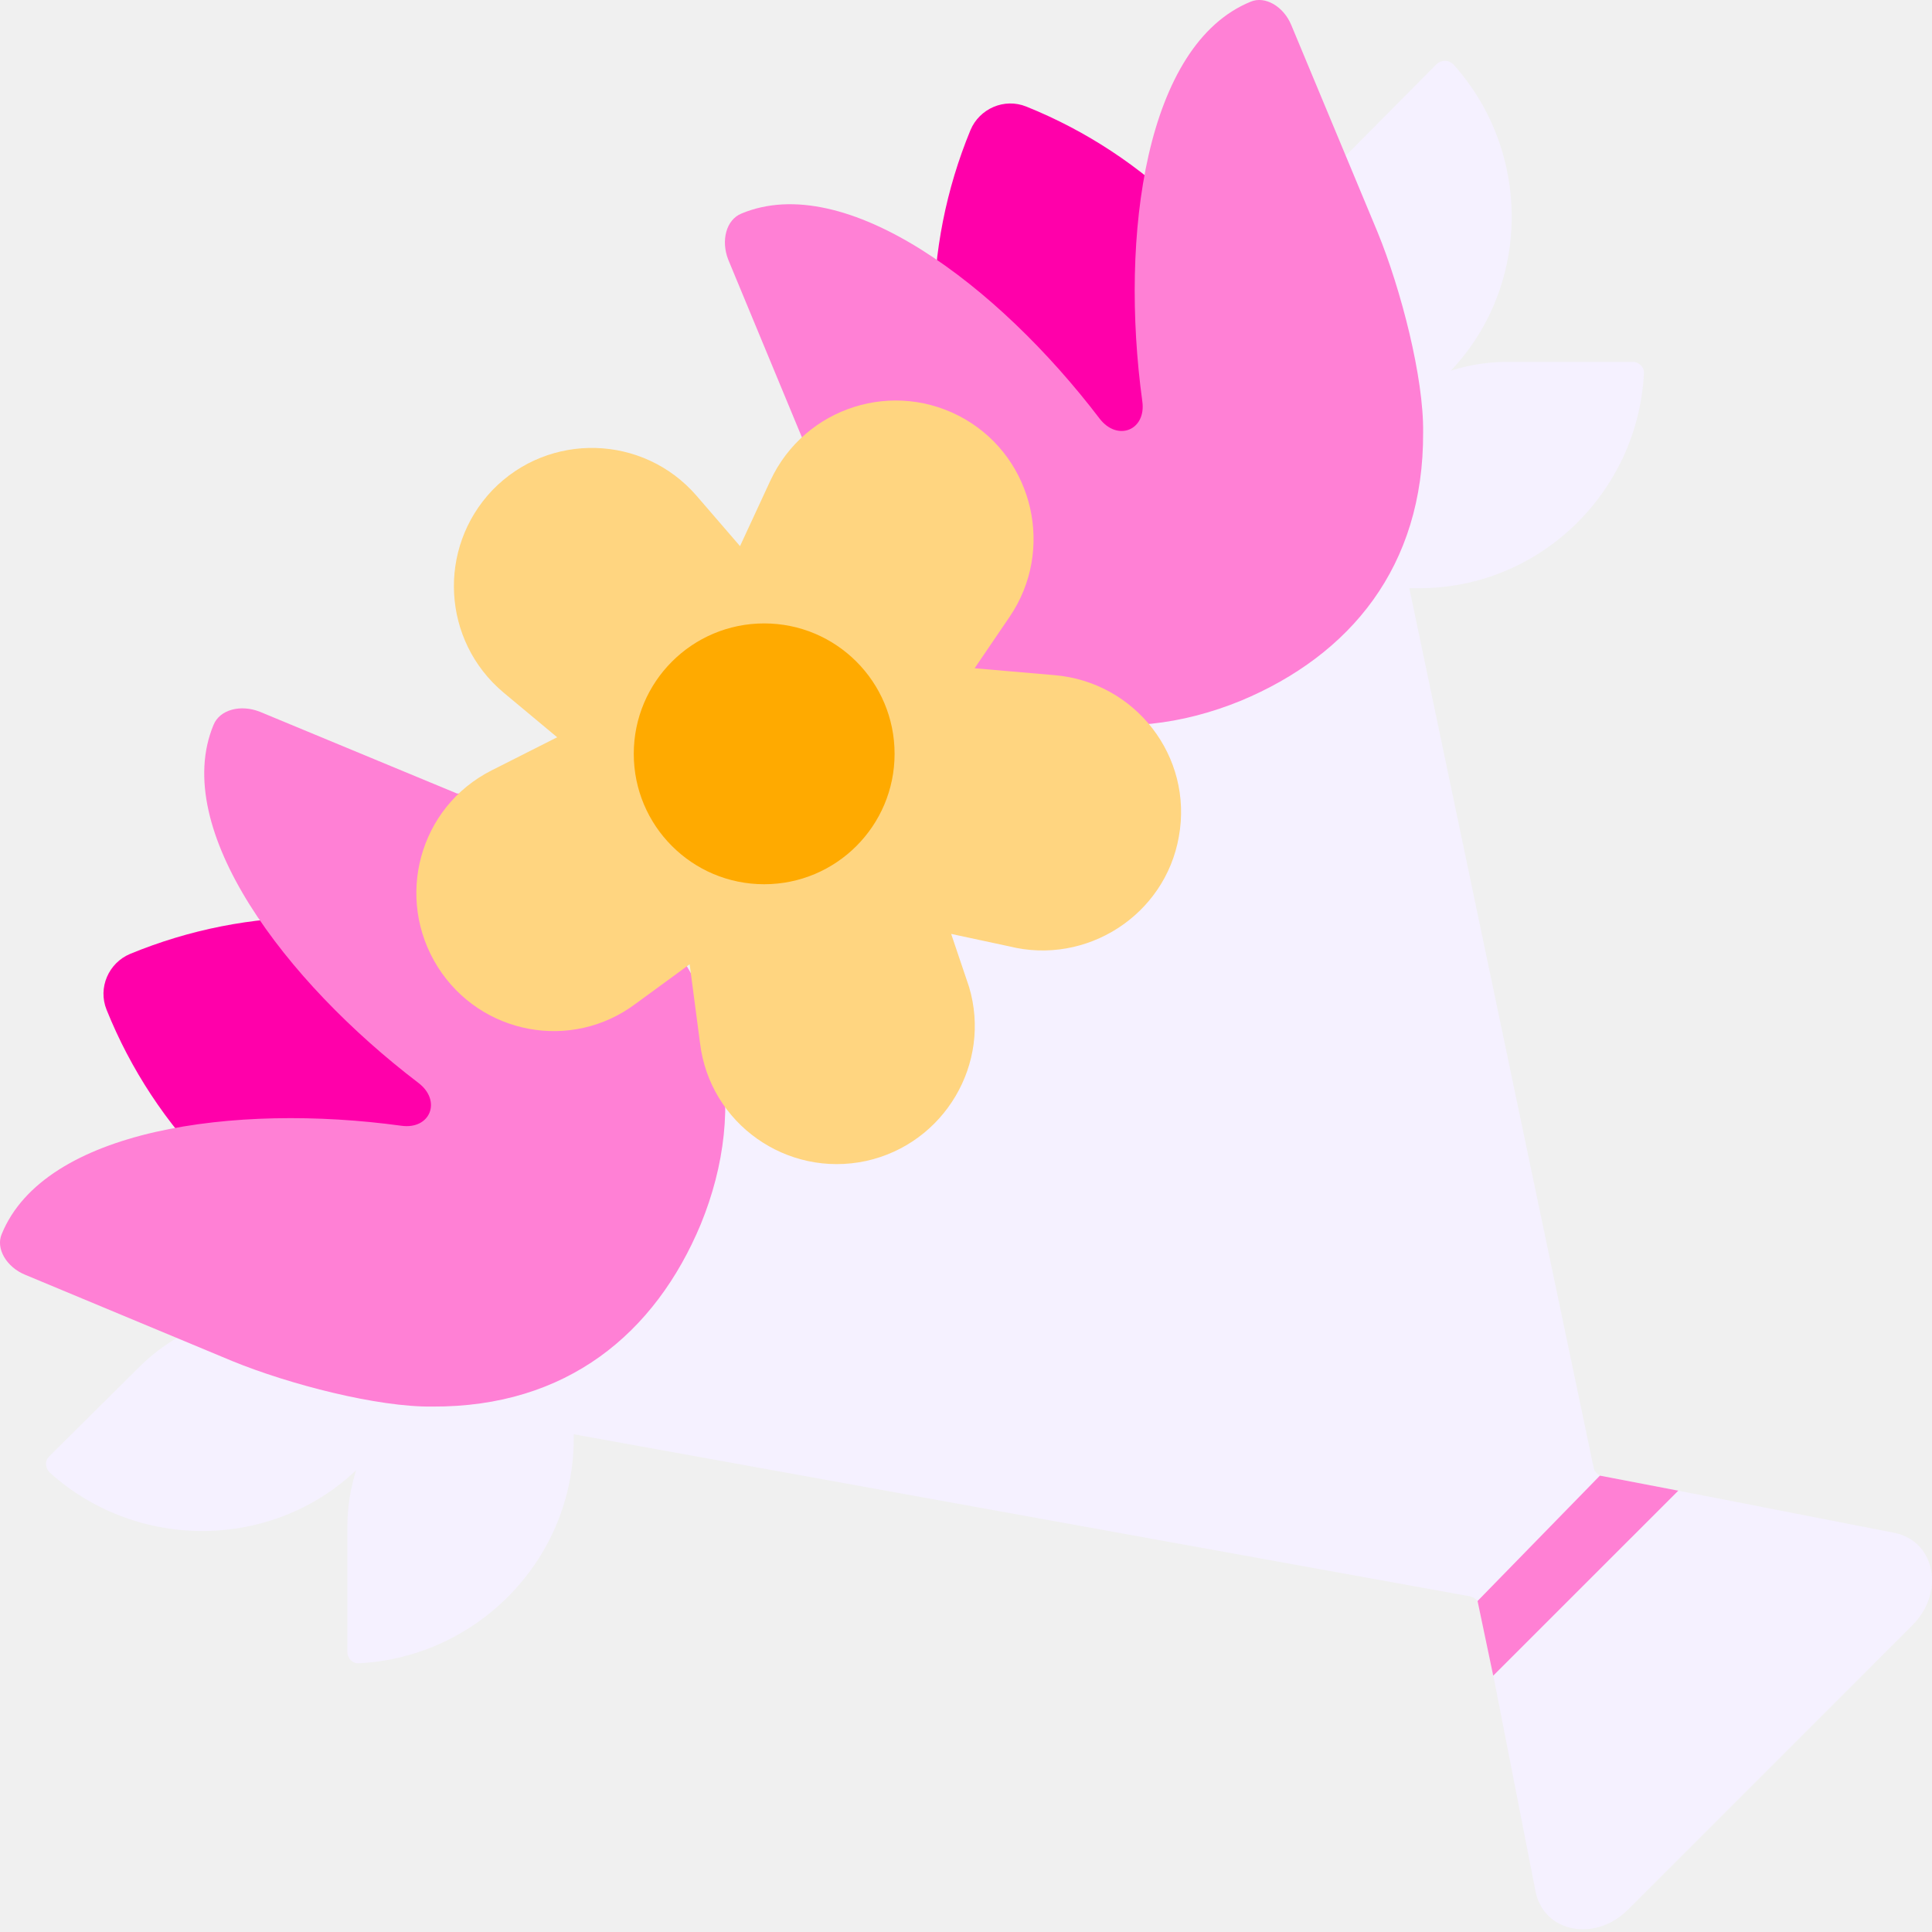
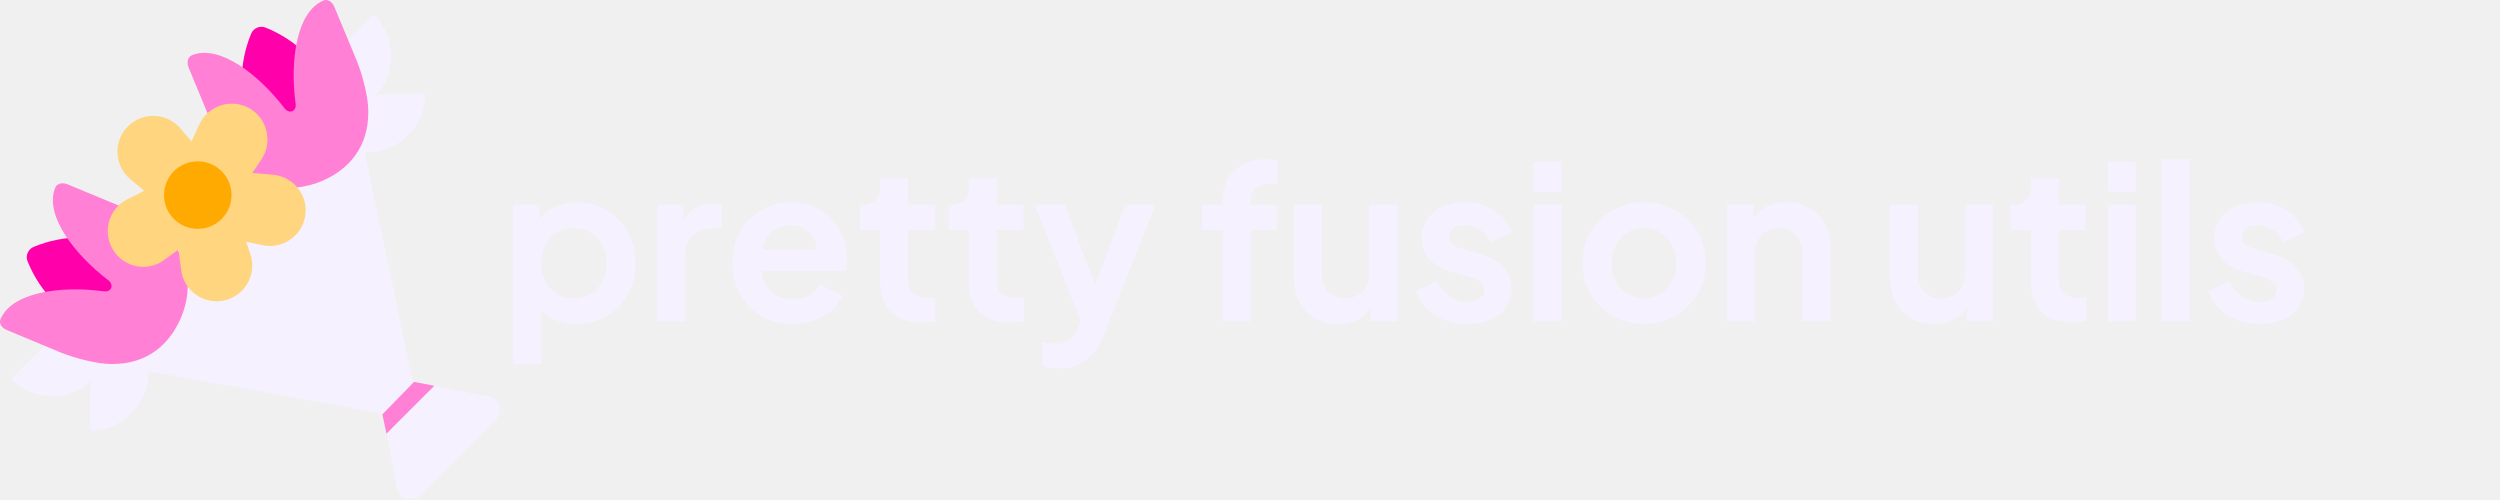
- <svg xmlns="http://www.w3.org/2000/svg" width="28" height="28" viewBox="0 0 28 28" fill="none">
+ <svg xmlns="http://www.w3.org/2000/svg" width="140" height="28" viewBox="0 0 140 28" fill="none">
  <g clip-path="url(#clip0_155_71)">
    <path d="M19.515 2.245C18.465 3.315 18.465 5.095 19.565 6.195L19.677 6.307C19.607 6.394 19.542 6.486 19.482 6.582C18.759 6.157 17.697 6.281 16.925 7.065L6.845 17.365C6.125 18.104 5.996 19.078 6.346 19.778C6.26 19.833 6.176 19.893 6.097 19.957L5.985 19.845C4.885 18.745 3.105 18.745 2.035 19.795L0.715 21.105C0.645 21.175 0.655 21.275 0.725 21.345C1.983 22.476 3.928 22.476 5.162 21.307C5.083 21.555 5.039 21.816 5.035 22.085V23.945C5.035 24.035 5.115 24.115 5.205 24.105C6.925 24.015 8.315 22.595 8.315 20.845V20.786L21.305 23.135C21.375 23.155 21.435 23.205 21.445 23.275L22.255 27.415C22.375 28.005 23.115 28.155 23.595 27.675L27.715 23.555C28.195 23.075 28.045 22.335 27.455 22.215L24.895 21.715L23.235 21.395C23.165 21.385 23.105 21.335 23.095 21.265L20.425 8.525H20.565C22.315 8.525 23.735 7.135 23.825 5.415C23.835 5.325 23.755 5.245 23.665 5.245H21.805C21.536 5.249 21.275 5.293 21.027 5.372C22.196 4.137 22.196 2.193 21.065 0.935C20.995 0.865 20.895 0.865 20.825 0.925L19.515 2.245Z" fill="#F5F1FF" />
    <path d="M21.414 23.203L21.641 24.285L24.323 21.604L23.187 21.386L21.414 23.203Z" fill="#FF80D4" />
    <path d="M15.225 10.035L19.865 8.105L18.715 5.345C17.995 3.615 16.615 2.245 14.875 1.545C14.555 1.415 14.195 1.575 14.065 1.885C13.355 3.605 13.355 5.525 14.065 7.245L15.225 10.035Z" fill="#FF00AA" />
    <path d="M10.035 14.985L8.105 19.625L5.345 18.475C3.615 17.755 2.245 16.375 1.545 14.635C1.415 14.315 1.575 13.955 1.885 13.825C3.605 13.115 5.525 13.115 7.245 13.825L10.035 14.985Z" fill="#FF00AA" />
    <path d="M18.125 0.025C18.335 -0.065 18.605 0.095 18.715 0.365L19.965 3.365C20.305 4.195 20.635 5.475 20.625 6.265C20.635 8.215 19.565 9.495 17.985 10.155C16.275 10.855 14.445 10.565 13.045 8.925C12.715 8.535 12.235 7.655 11.985 7.165C11.895 6.995 11.815 6.815 11.735 6.635H11.745L10.555 3.765C10.445 3.485 10.525 3.185 10.745 3.095C12.255 2.465 14.465 4.135 15.935 6.065C16.195 6.405 16.615 6.235 16.555 5.815C16.225 3.405 16.605 0.645 18.125 0.025Z" fill="#FF80D5" />
    <path d="M0.025 17.885C-0.065 18.095 0.095 18.365 0.365 18.475L3.365 19.725C4.195 20.065 5.475 20.395 6.265 20.385C8.215 20.395 9.495 19.325 10.155 17.745C10.855 16.035 10.565 14.205 8.925 12.805C8.535 12.475 7.655 11.995 7.165 11.745C6.995 11.655 6.815 11.575 6.635 11.495V11.505L3.765 10.315C3.485 10.205 3.185 10.285 3.095 10.505C2.465 12.015 4.135 14.225 6.065 15.695C6.405 15.955 6.235 16.375 5.815 16.315C3.405 15.985 0.645 16.365 0.025 17.885Z" fill="#FF80D5" />
    <path d="M6.345 14.015C5.715 13.015 6.075 11.695 7.125 11.165L8.075 10.685L7.295 10.035C6.405 9.285 6.335 7.945 7.135 7.105C7.955 6.255 9.325 6.295 10.095 7.185L10.725 7.915L11.165 6.965C11.665 5.895 12.965 5.485 13.985 6.075C14.985 6.655 15.285 7.975 14.635 8.935L14.125 9.685L15.285 9.785C16.455 9.885 17.295 10.965 17.085 12.125C16.885 13.265 15.745 13.995 14.625 13.715L13.785 13.535L14.045 14.305C14.375 15.415 13.685 16.575 12.555 16.825C11.405 17.075 10.285 16.285 10.145 15.115L9.995 13.975L9.215 14.545C8.285 15.245 6.965 14.995 6.345 14.015Z" fill="#FFD580" />
    <path d="M11.075 12.815C12.119 12.815 12.965 11.969 12.965 10.925C12.965 9.881 12.119 9.035 11.075 9.035C10.031 9.035 9.185 9.881 9.185 10.925C9.185 11.969 10.031 12.815 11.075 12.815Z" fill="#FFAA00" />
+     <path d="M28.732 20.4V11.472H30.208V12.768L30.064 12.444C30.288 12.092 30.592 11.82 30.976 11.628C31.36 11.428 31.804 11.328 32.308 11.328C32.924 11.328 33.48 11.48 33.976 11.784C34.472 12.088 34.864 12.496 35.152 13.008C35.448 13.52 35.596 14.096 35.596 14.736C35.596 15.368 35.452 15.944 35.164 16.464C34.876 16.984 34.484 17.396 33.988 17.7C33.492 17.996 32.928 18.144 32.296 18.144C31.824 18.144 31.388 18.052 30.988 17.868C30.596 17.676 30.284 17.404 30.052 17.052L30.304 16.74V20.4H28.732ZM32.116 16.704C32.476 16.704 32.796 16.62 33.076 16.452C33.356 16.284 33.572 16.052 33.724 15.756C33.884 15.46 33.964 15.12 33.964 14.736C33.964 14.352 33.884 14.016 33.724 13.728C33.572 13.432 33.356 13.2 33.076 13.032C32.796 12.856 32.476 12.768 32.116 12.768C31.772 12.768 31.46 12.852 31.18 13.02C30.908 13.188 30.692 13.424 30.532 13.728C30.38 14.024 30.304 14.36 30.304 14.736C30.304 15.12 30.38 15.46 30.532 15.756C30.692 16.052 30.908 16.284 31.18 16.452C31.46 16.62 31.772 16.704 32.116 16.704ZM36.794 18V11.472H38.27V12.924L38.151 12.708C38.303 12.22 38.538 11.88 38.858 11.688C39.187 11.496 39.578 11.4 40.035 11.4H40.419V12.792H39.855C39.407 12.792 39.047 12.932 38.775 13.212C38.502 13.484 38.367 13.868 38.367 14.364V18H36.794ZM44.379 18.144C43.707 18.144 43.119 17.992 42.615 17.688C42.111 17.384 41.719 16.972 41.439 16.452C41.159 15.932 41.019 15.356 41.019 14.724C41.019 14.068 41.159 13.488 41.439 12.984C41.727 12.472 42.115 12.068 42.603 11.772C43.099 11.476 43.651 11.328 44.259 11.328C44.771 11.328 45.219 11.412 45.603 11.58C45.995 11.748 46.327 11.98 46.599 12.276C46.871 12.572 47.079 12.912 47.223 13.296C47.367 13.672 47.439 14.08 47.439 14.52C47.439 14.632 47.431 14.748 47.415 14.868C47.407 14.988 47.387 15.092 47.355 15.18H42.315V13.98H46.467L45.723 14.544C45.795 14.176 45.775 13.848 45.663 13.56C45.559 13.272 45.383 13.044 45.135 12.876C44.895 12.708 44.603 12.624 44.259 12.624C43.931 12.624 43.639 12.708 43.383 12.876C43.127 13.036 42.931 13.276 42.795 13.596C42.667 13.908 42.619 14.288 42.651 14.736C42.619 15.136 42.671 15.492 42.807 15.804C42.951 16.108 43.159 16.344 43.431 16.512C43.711 16.68 44.031 16.764 44.391 16.764C44.751 16.764 45.055 16.688 45.303 16.536C45.559 16.384 45.759 16.18 45.903 15.924L47.175 16.548C47.047 16.86 46.847 17.136 46.575 17.376C46.303 17.616 45.979 17.804 45.603 17.94C45.235 18.076 44.827 18.144 44.379 18.144ZM51.606 18.072C50.87 18.072 50.298 17.872 49.89 17.472C49.49 17.064 49.29 16.492 49.29 15.756V12.876H48.162V11.472H48.282C48.602 11.472 48.85 11.388 49.026 11.22C49.202 11.052 49.29 10.808 49.29 10.488V9.984H50.862V11.472H52.362V12.876H50.862V15.672C50.862 15.888 50.898 16.072 50.97 16.224C51.05 16.376 51.17 16.492 51.33 16.572C51.498 16.652 51.71 16.692 51.966 16.692C52.022 16.692 52.086 16.688 52.158 16.68C52.238 16.672 52.314 16.664 52.386 16.656V18C52.274 18.016 52.146 18.032 52.002 18.048C51.858 18.064 51.726 18.072 51.606 18.072ZM56.563 18.072C55.828 18.072 55.255 17.872 54.847 17.472C54.447 17.064 54.248 16.492 54.248 15.756V12.876H53.12V11.472H53.239C53.559 11.472 53.807 11.388 53.983 11.22C54.16 11.052 54.248 10.808 54.248 10.488V9.984H55.819V11.472H57.319V12.876H55.819V15.672C55.819 15.888 55.855 16.072 55.928 16.224C56.008 16.376 56.127 16.492 56.288 16.572C56.456 16.652 56.667 16.692 56.923 16.692C56.98 16.692 57.044 16.688 57.115 16.68C57.196 16.672 57.272 16.664 57.343 16.656V18C57.231 18.016 57.103 18.032 56.959 18.048C56.816 18.064 56.684 18.072 56.563 18.072ZM59.337 20.64C59.16 20.64 58.989 20.624 58.821 20.592C58.653 20.568 58.501 20.52 58.364 20.448V19.14C58.468 19.164 58.593 19.188 58.736 19.212C58.889 19.236 59.029 19.248 59.157 19.248C59.517 19.248 59.776 19.164 59.937 18.996C60.105 18.836 60.252 18.62 60.38 18.348L60.812 17.34L60.788 18.66L57.944 11.472H59.636L61.629 16.776H61.029L63.008 11.472H64.713L61.868 18.66C61.7 19.076 61.496 19.432 61.257 19.728C61.017 20.024 60.736 20.248 60.416 20.4C60.105 20.56 59.745 20.64 59.337 20.64ZM68.465 18V12.876H67.313V11.472H68.465V11.256C68.465 10.76 68.565 10.34 68.765 9.996C68.973 9.644 69.261 9.376 69.629 9.192C69.997 9.008 70.433 8.916 70.937 8.916C71.033 8.916 71.137 8.924 71.249 8.94C71.369 8.948 71.469 8.96 71.549 8.976V10.332C71.469 10.316 71.393 10.308 71.321 10.308C71.257 10.3 71.197 10.296 71.141 10.296C70.789 10.296 70.517 10.376 70.325 10.536C70.133 10.688 70.037 10.928 70.037 11.256V11.472H71.489V12.876H70.037V18H68.465ZM74.912 18.144C74.408 18.144 73.968 18.032 73.592 17.808C73.224 17.584 72.94 17.272 72.74 16.872C72.548 16.472 72.452 16.004 72.452 15.468V11.472H74.024V15.336C74.024 15.608 74.076 15.848 74.18 16.056C74.292 16.256 74.448 16.416 74.648 16.536C74.856 16.648 75.088 16.704 75.344 16.704C75.6 16.704 75.828 16.648 76.028 16.536C76.228 16.416 76.384 16.252 76.496 16.044C76.608 15.836 76.664 15.588 76.664 15.3V11.472H78.236V18H76.748V16.716L76.88 16.944C76.728 17.344 76.476 17.644 76.124 17.844C75.78 18.044 75.376 18.144 74.912 18.144ZM82.181 18.144C81.485 18.144 80.877 17.98 80.357 17.652C79.845 17.316 79.493 16.864 79.301 16.296L80.477 15.732C80.645 16.1 80.877 16.388 81.173 16.596C81.477 16.804 81.813 16.908 82.181 16.908C82.469 16.908 82.697 16.844 82.865 16.716C83.033 16.588 83.117 16.42 83.117 16.212C83.117 16.084 83.081 15.98 83.009 15.9C82.945 15.812 82.853 15.74 82.733 15.684C82.621 15.62 82.497 15.568 82.361 15.528L81.293 15.228C80.741 15.068 80.321 14.824 80.033 14.496C79.753 14.168 79.613 13.78 79.613 13.332C79.613 12.932 79.713 12.584 79.913 12.288C80.121 11.984 80.405 11.748 80.765 11.58C81.133 11.412 81.553 11.328 82.025 11.328C82.641 11.328 83.185 11.476 83.657 11.772C84.129 12.068 84.465 12.484 84.665 13.02L83.465 13.584C83.353 13.288 83.165 13.052 82.901 12.876C82.637 12.7 82.341 12.612 82.013 12.612C81.749 12.612 81.541 12.672 81.389 12.792C81.237 12.912 81.161 13.068 81.161 13.26C81.161 13.38 81.193 13.484 81.257 13.572C81.321 13.66 81.409 13.732 81.521 13.788C81.641 13.844 81.777 13.896 81.929 13.944L82.973 14.256C83.509 14.416 83.921 14.656 84.209 14.976C84.505 15.296 84.653 15.688 84.653 16.152C84.653 16.544 84.549 16.892 84.341 17.196C84.133 17.492 83.845 17.724 83.477 17.892C83.109 18.06 82.677 18.144 82.181 18.144ZM85.861 18V11.472H87.433V18H85.861ZM85.861 10.74V9.06H87.433V10.74H85.861ZM92.076 18.144C91.436 18.144 90.852 17.996 90.324 17.7C89.804 17.404 89.388 17 89.076 16.488C88.772 15.976 88.62 15.392 88.62 14.736C88.62 14.08 88.772 13.496 89.076 12.984C89.388 12.472 89.804 12.068 90.324 11.772C90.844 11.476 91.428 11.328 92.076 11.328C92.716 11.328 93.296 11.476 93.816 11.772C94.336 12.068 94.748 12.472 95.052 12.984C95.364 13.488 95.52 14.072 95.52 14.736C95.52 15.392 95.364 15.976 95.052 16.488C94.74 17 94.324 17.404 93.804 17.7C93.284 17.996 92.708 18.144 92.076 18.144ZM92.076 16.704C92.428 16.704 92.736 16.62 93 16.452C93.272 16.284 93.484 16.052 93.636 15.756C93.796 15.452 93.876 15.112 93.876 14.736C93.876 14.352 93.796 14.016 93.636 13.728C93.484 13.432 93.272 13.2 93 13.032C92.736 12.856 92.428 12.768 92.076 12.768C91.716 12.768 91.4 12.856 91.128 13.032C90.856 13.2 90.64 13.432 90.48 13.728C90.328 14.016 90.252 14.352 90.252 14.736C90.252 15.112 90.328 15.452 90.48 15.756C90.64 16.052 90.856 16.284 91.128 16.452C91.4 16.62 91.716 16.704 92.076 16.704ZM96.713 18V11.472H98.189V12.756L98.069 12.528C98.221 12.136 98.469 11.84 98.812 11.64C99.165 11.432 99.573 11.328 100.036 11.328C100.516 11.328 100.94 11.432 101.308 11.64C101.684 11.848 101.976 12.14 102.184 12.516C102.392 12.884 102.496 13.312 102.496 13.8V18H100.924V14.172C100.924 13.884 100.868 13.636 100.756 13.428C100.644 13.22 100.488 13.06 100.288 12.948C100.096 12.828 99.868 12.768 99.605 12.768C99.349 12.768 99.121 12.828 98.921 12.948C98.721 13.06 98.564 13.22 98.453 13.428C98.341 13.636 98.284 13.884 98.284 14.172V18H96.713ZM108.287 18.144C107.783 18.144 107.343 18.032 106.967 17.808C106.599 17.584 106.315 17.272 106.115 16.872C105.923 16.472 105.827 16.004 105.827 15.468V11.472H107.399V15.336C107.399 15.608 107.451 15.848 107.555 16.056C107.667 16.256 107.823 16.416 108.023 16.536C108.231 16.648 108.463 16.704 108.719 16.704C108.975 16.704 109.203 16.648 109.403 16.536C109.603 16.416 109.759 16.252 109.871 16.044C109.983 15.836 110.039 15.588 110.039 15.3V11.472H111.611V18H110.123V16.716L110.255 16.944C110.103 17.344 109.851 17.644 109.499 17.844C109.155 18.044 108.751 18.144 108.287 18.144ZM116.048 18.072C115.312 18.072 114.74 17.872 114.332 17.472C113.932 17.064 113.732 16.492 113.732 15.756V12.876H112.604V11.472H112.724C113.044 11.472 113.292 11.388 113.468 11.22C113.644 11.052 113.732 10.808 113.732 10.488V9.984H115.304V11.472H116.804V12.876H115.304V15.672C115.304 15.888 115.34 16.072 115.412 16.224C115.492 16.376 115.612 16.492 115.772 16.572C115.94 16.652 116.152 16.692 116.408 16.692C116.464 16.692 116.528 16.688 116.6 16.68C116.68 16.672 116.756 16.664 116.828 16.656V18C116.716 18.016 116.588 18.032 116.444 18.048C116.3 18.064 116.168 18.072 116.048 18.072ZM118.029 18V11.472H119.601V18H118.029ZM118.029 10.74V9.06H119.601V10.74H118.029ZM121.052 18V8.916H122.624V18H121.052ZM126.56 18.144C125.864 18.144 125.256 17.98 124.736 17.652C124.224 17.316 123.872 16.864 123.68 16.296L124.856 15.732C125.024 16.1 125.256 16.388 125.552 16.596C125.856 16.804 126.192 16.908 126.56 16.908C126.848 16.908 127.076 16.844 127.244 16.716C127.412 16.588 127.496 16.42 127.496 16.212C127.496 16.084 127.46 15.98 127.388 15.9C127.324 15.812 127.232 15.74 127.112 15.684C127 15.62 126.876 15.568 126.74 15.528L125.672 15.228C125.12 15.068 124.7 14.824 124.412 14.496C124.132 14.168 123.992 13.78 123.992 13.332C123.992 12.932 124.092 12.584 124.292 12.288C124.5 11.984 124.784 11.748 125.144 11.58C125.512 11.412 125.932 11.328 126.404 11.328C127.02 11.328 127.564 11.476 128.036 11.772C128.508 12.068 128.844 12.484 129.044 13.02L127.844 13.584C127.732 13.288 127.544 13.052 127.28 12.876C127.016 12.7 126.72 12.612 126.392 12.612C126.128 12.612 125.92 12.672 125.768 12.792C125.616 12.912 125.54 13.068 125.54 13.26C125.54 13.38 125.572 13.484 125.636 13.572C125.7 13.66 125.788 13.732 125.9 13.788C126.02 13.844 126.156 13.896 126.308 13.944L127.352 14.256C127.888 14.416 128.3 14.656 128.588 14.976C128.884 15.296 129.032 15.688 129.032 16.152C129.032 16.544 128.928 16.892 128.72 17.196C128.512 17.492 128.224 17.724 127.856 17.892C127.488 18.06 127.056 18.144 126.56 18.144Z" fill="#F5F1FF" />
  </g>
  <defs>
    <clipPath id="clip0_155_71">
-       <rect width="28" height="28" fill="white" />
+       <rect width="140" height="28" fill="white" />
    </clipPath>
  </defs>
</svg>
